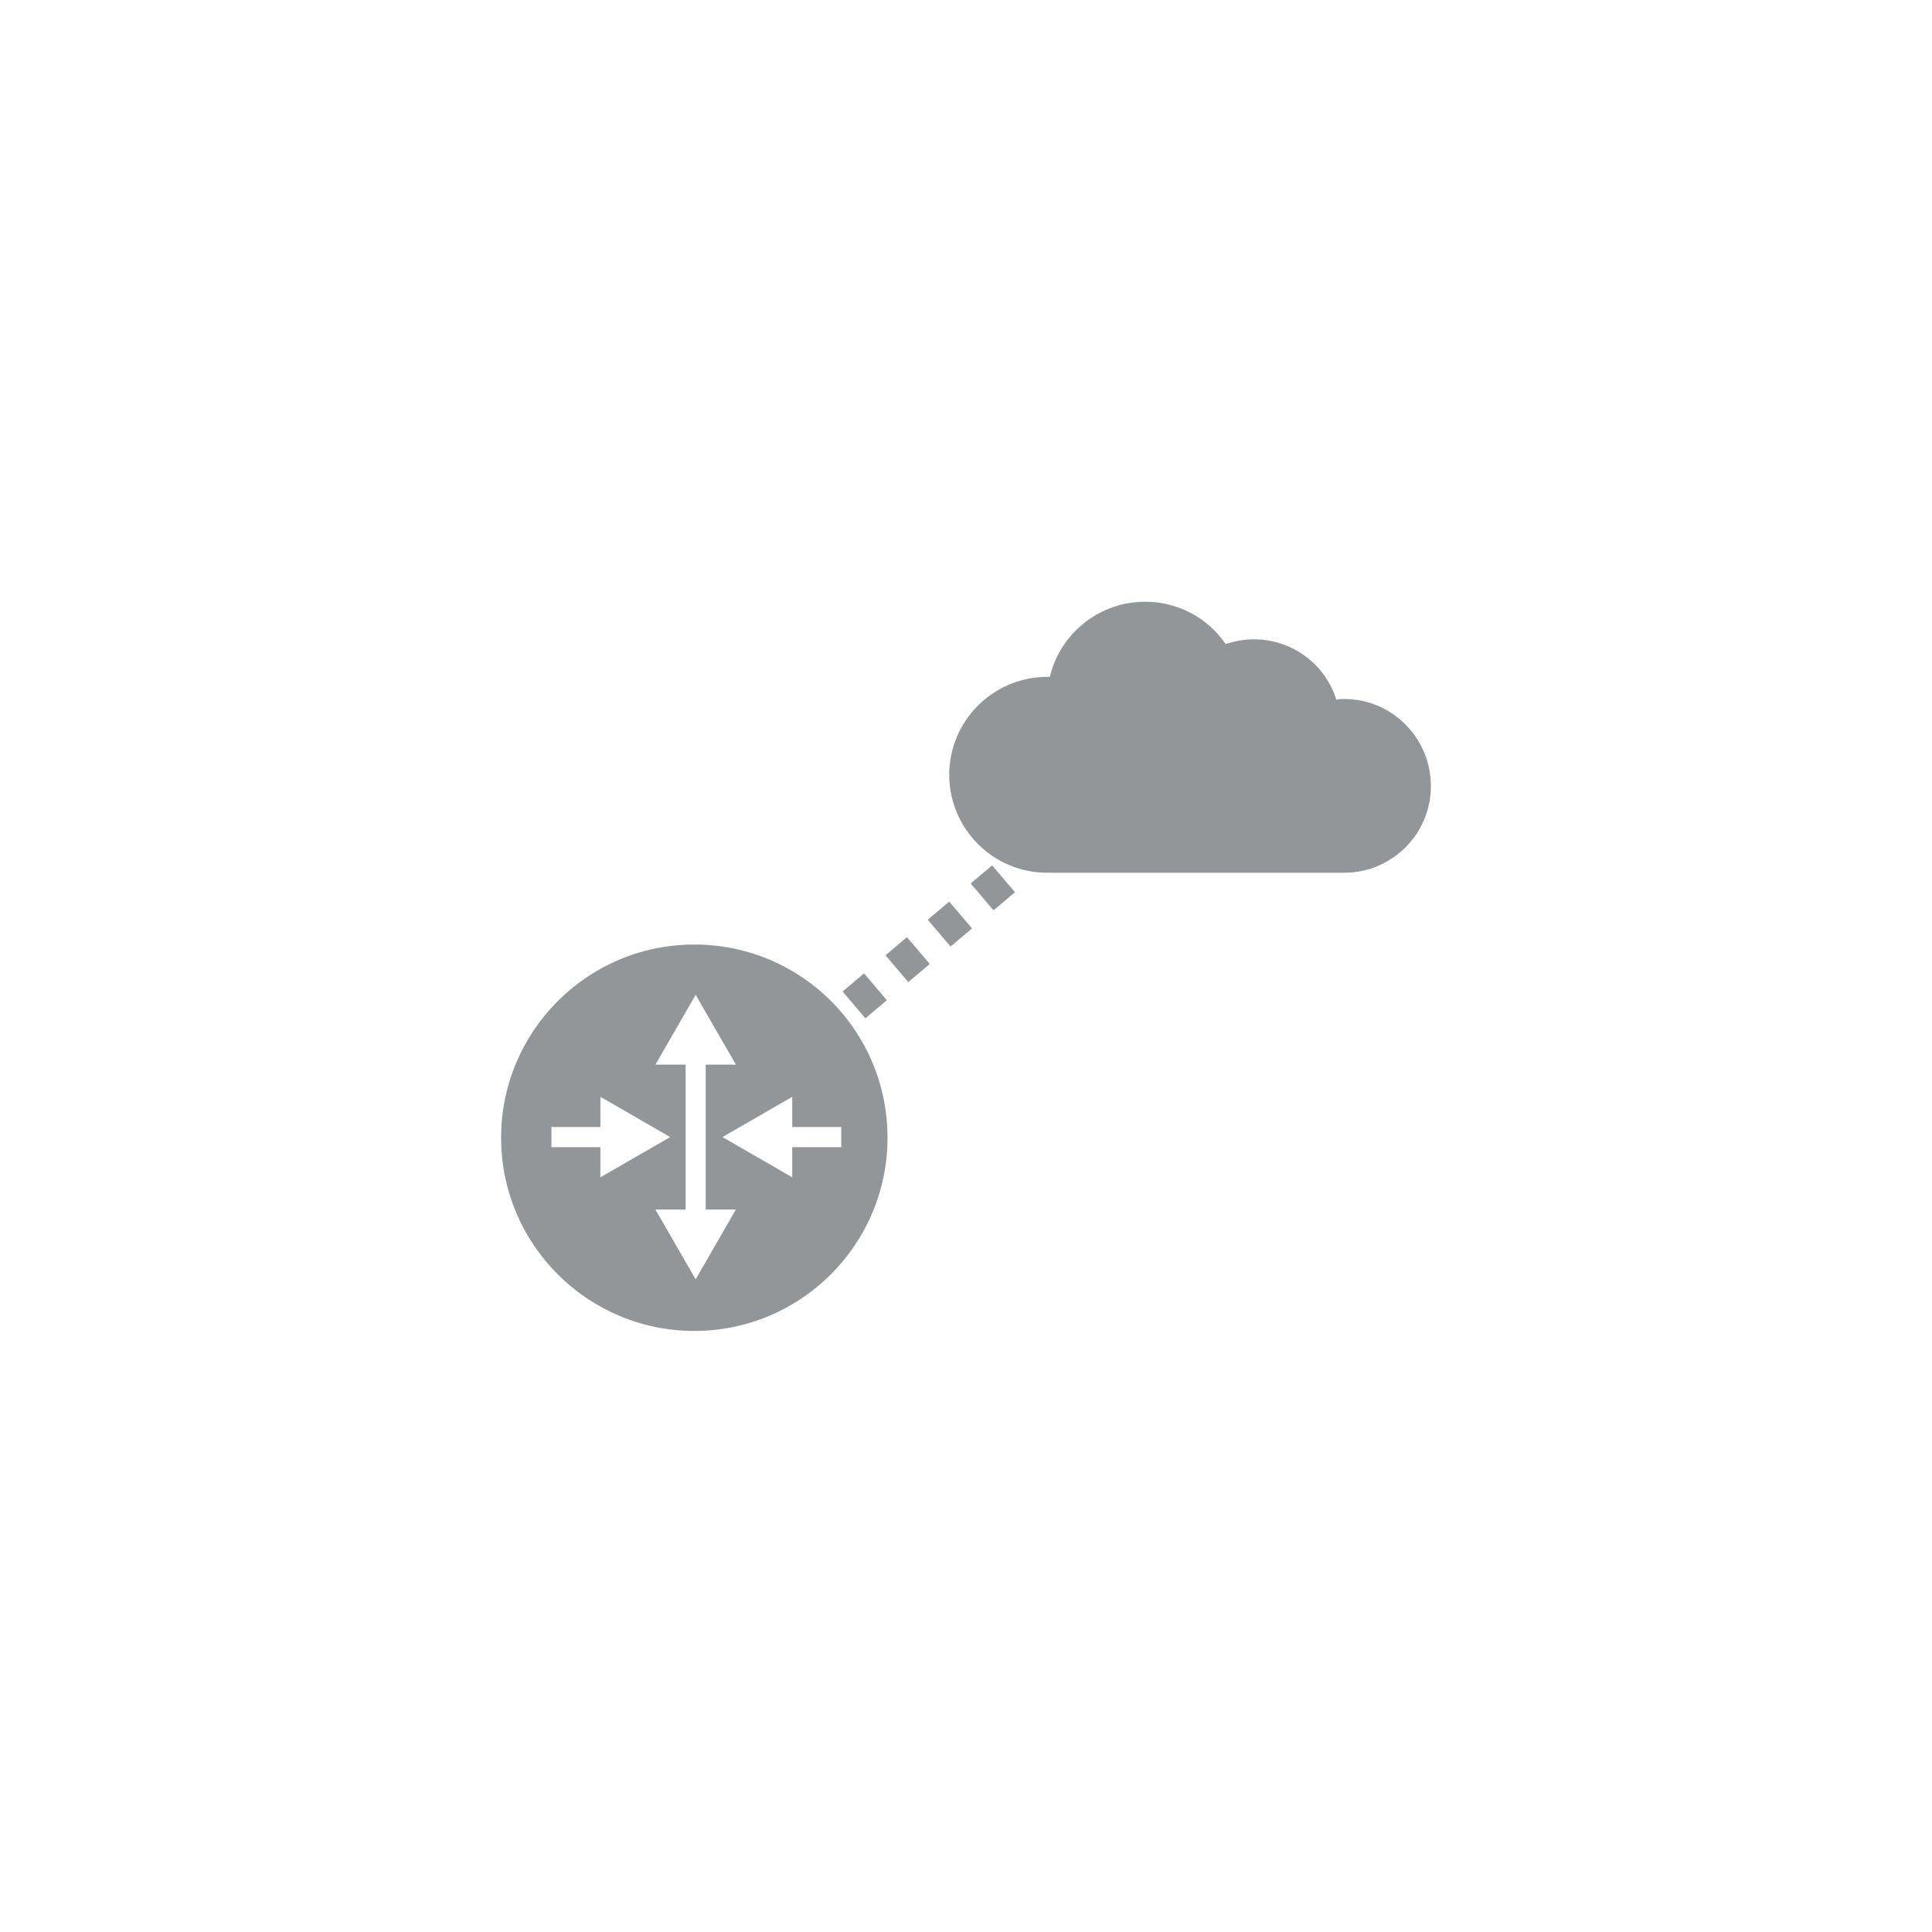
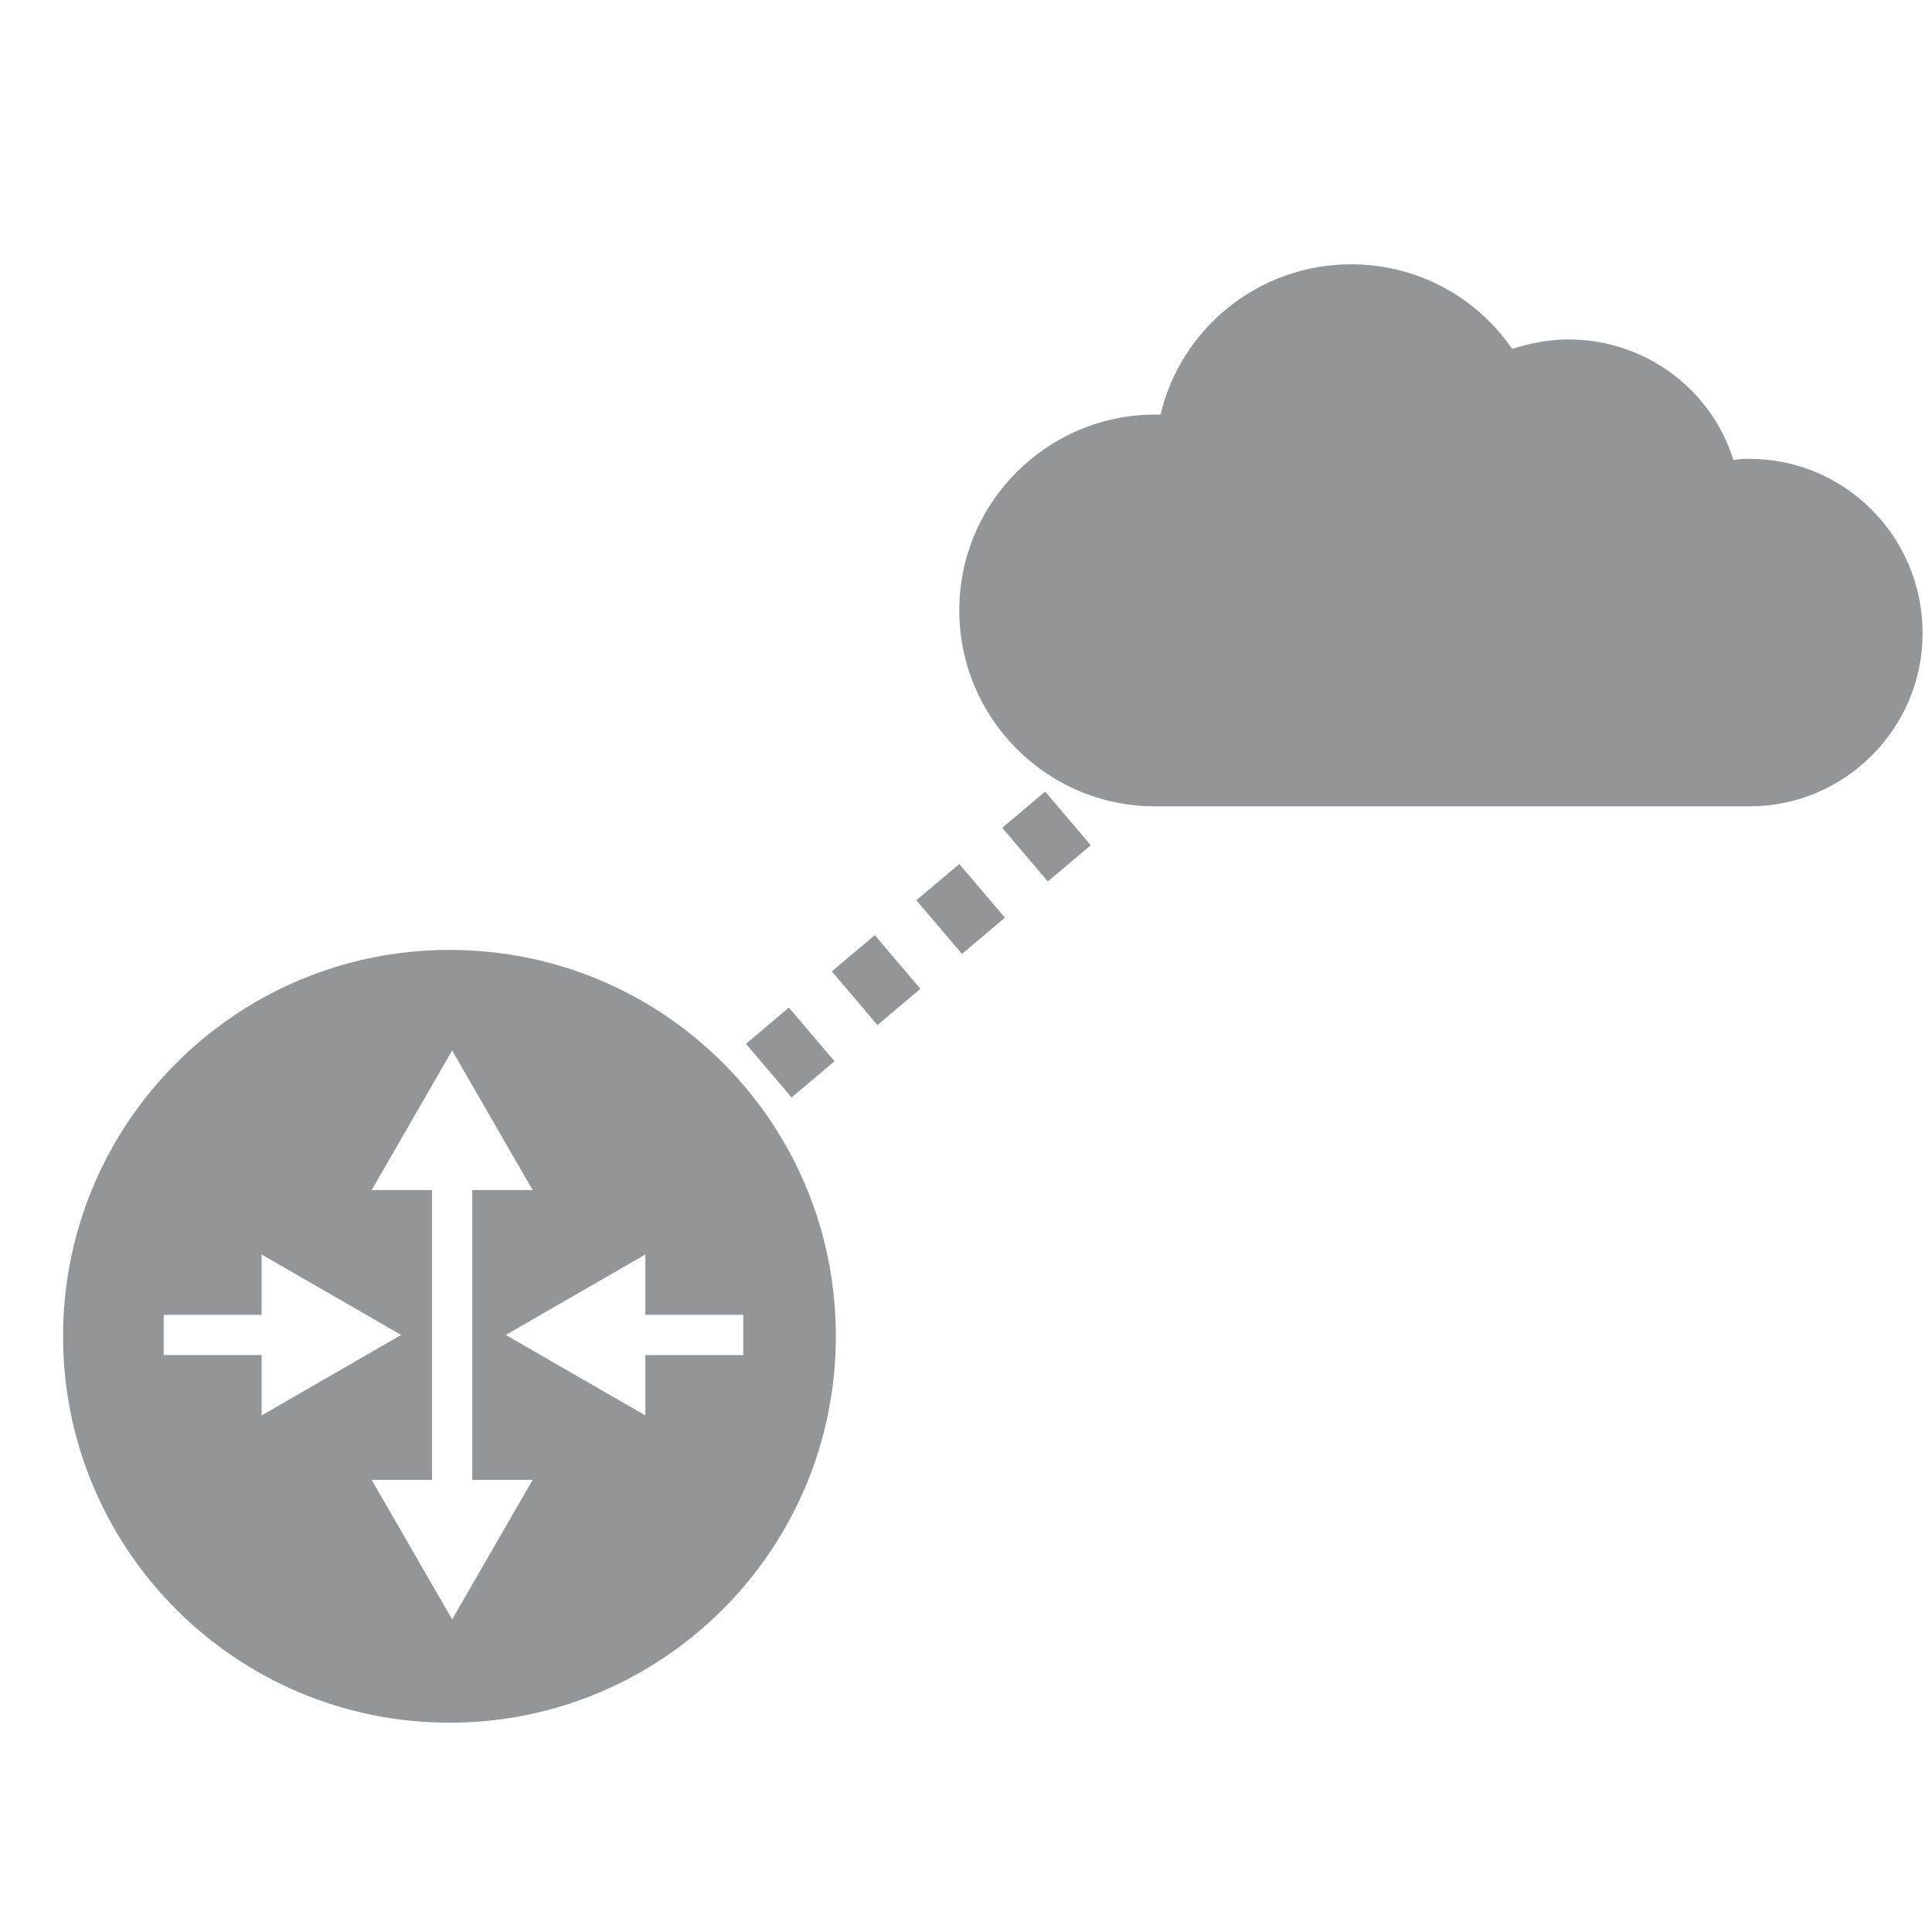
<svg xmlns="http://www.w3.org/2000/svg" version="1.1" id="Icons" x="0px" y="0px" viewBox="0 0 288 288" style="enable-background:new 0 0 288 288;" xml:space="preserve">
  <style type="text/css">
	.st1{fill:#939699;}
</style>
-   <g>
+   <g transform="translate(-140, -140) scale(2, 2)">
    <path class="st1" d="M200.4,104.2c-0.4,0-0.8,0-1.2,0.1c-1.6-5.2-6.5-9-12.3-9c-1.5,0-2.9,0.3-4.2,0.7c-2.6-3.8-7-6.3-12-6.3c-6.9,0-12.7,4.8-14.2,11.2c-0.1,0-0.3,0-0.4,0c-8,0-14.6,6.5-14.6,14.6c0,8,6.5,14.6,14.6,14.6h44.3c7.1,0,12.9-5.8,12.9-12.9C213.3,110,207.5,104.2,200.4,104.2z" />
    <path class="st1" d="M129,151.8l-3.4-4l3.2-2.7l3.4,4L129,151.8z M135.4,146.4l-3.4-4l3.2-2.7l3.4,4L135.4,146.4z M141.7,141.1l-3.4-4l3.2-2.7l3.4,4L141.7,141.1z M148.1,135.7l-3.4-4l3.2-2.7l3.4,4L148.1,135.7z" />
    <path class="st1" d="M103.5,140.8c-15.9,0-28.8,12.9-28.8,28.8c0,15.9,12.9,28.8,28.8,28.8c15.9,0,28.8-12.9,28.8-28.8C132.3,153.6,119.4,140.8,103.5,140.8z M82.2,171v-3h7.3v-4.5l10.4,6l-10.4,6V171H82.2z M103.7,190.7l-6-10.4h4.5v-21.6h-4.5l6-10.4l6,10.4h-4.5v21.6h4.5L103.7,190.7z M118.1,171v4.5l-10.4-6l10.4-6v4.5h7.3v3H118.1z" />
  </g>
</svg>
